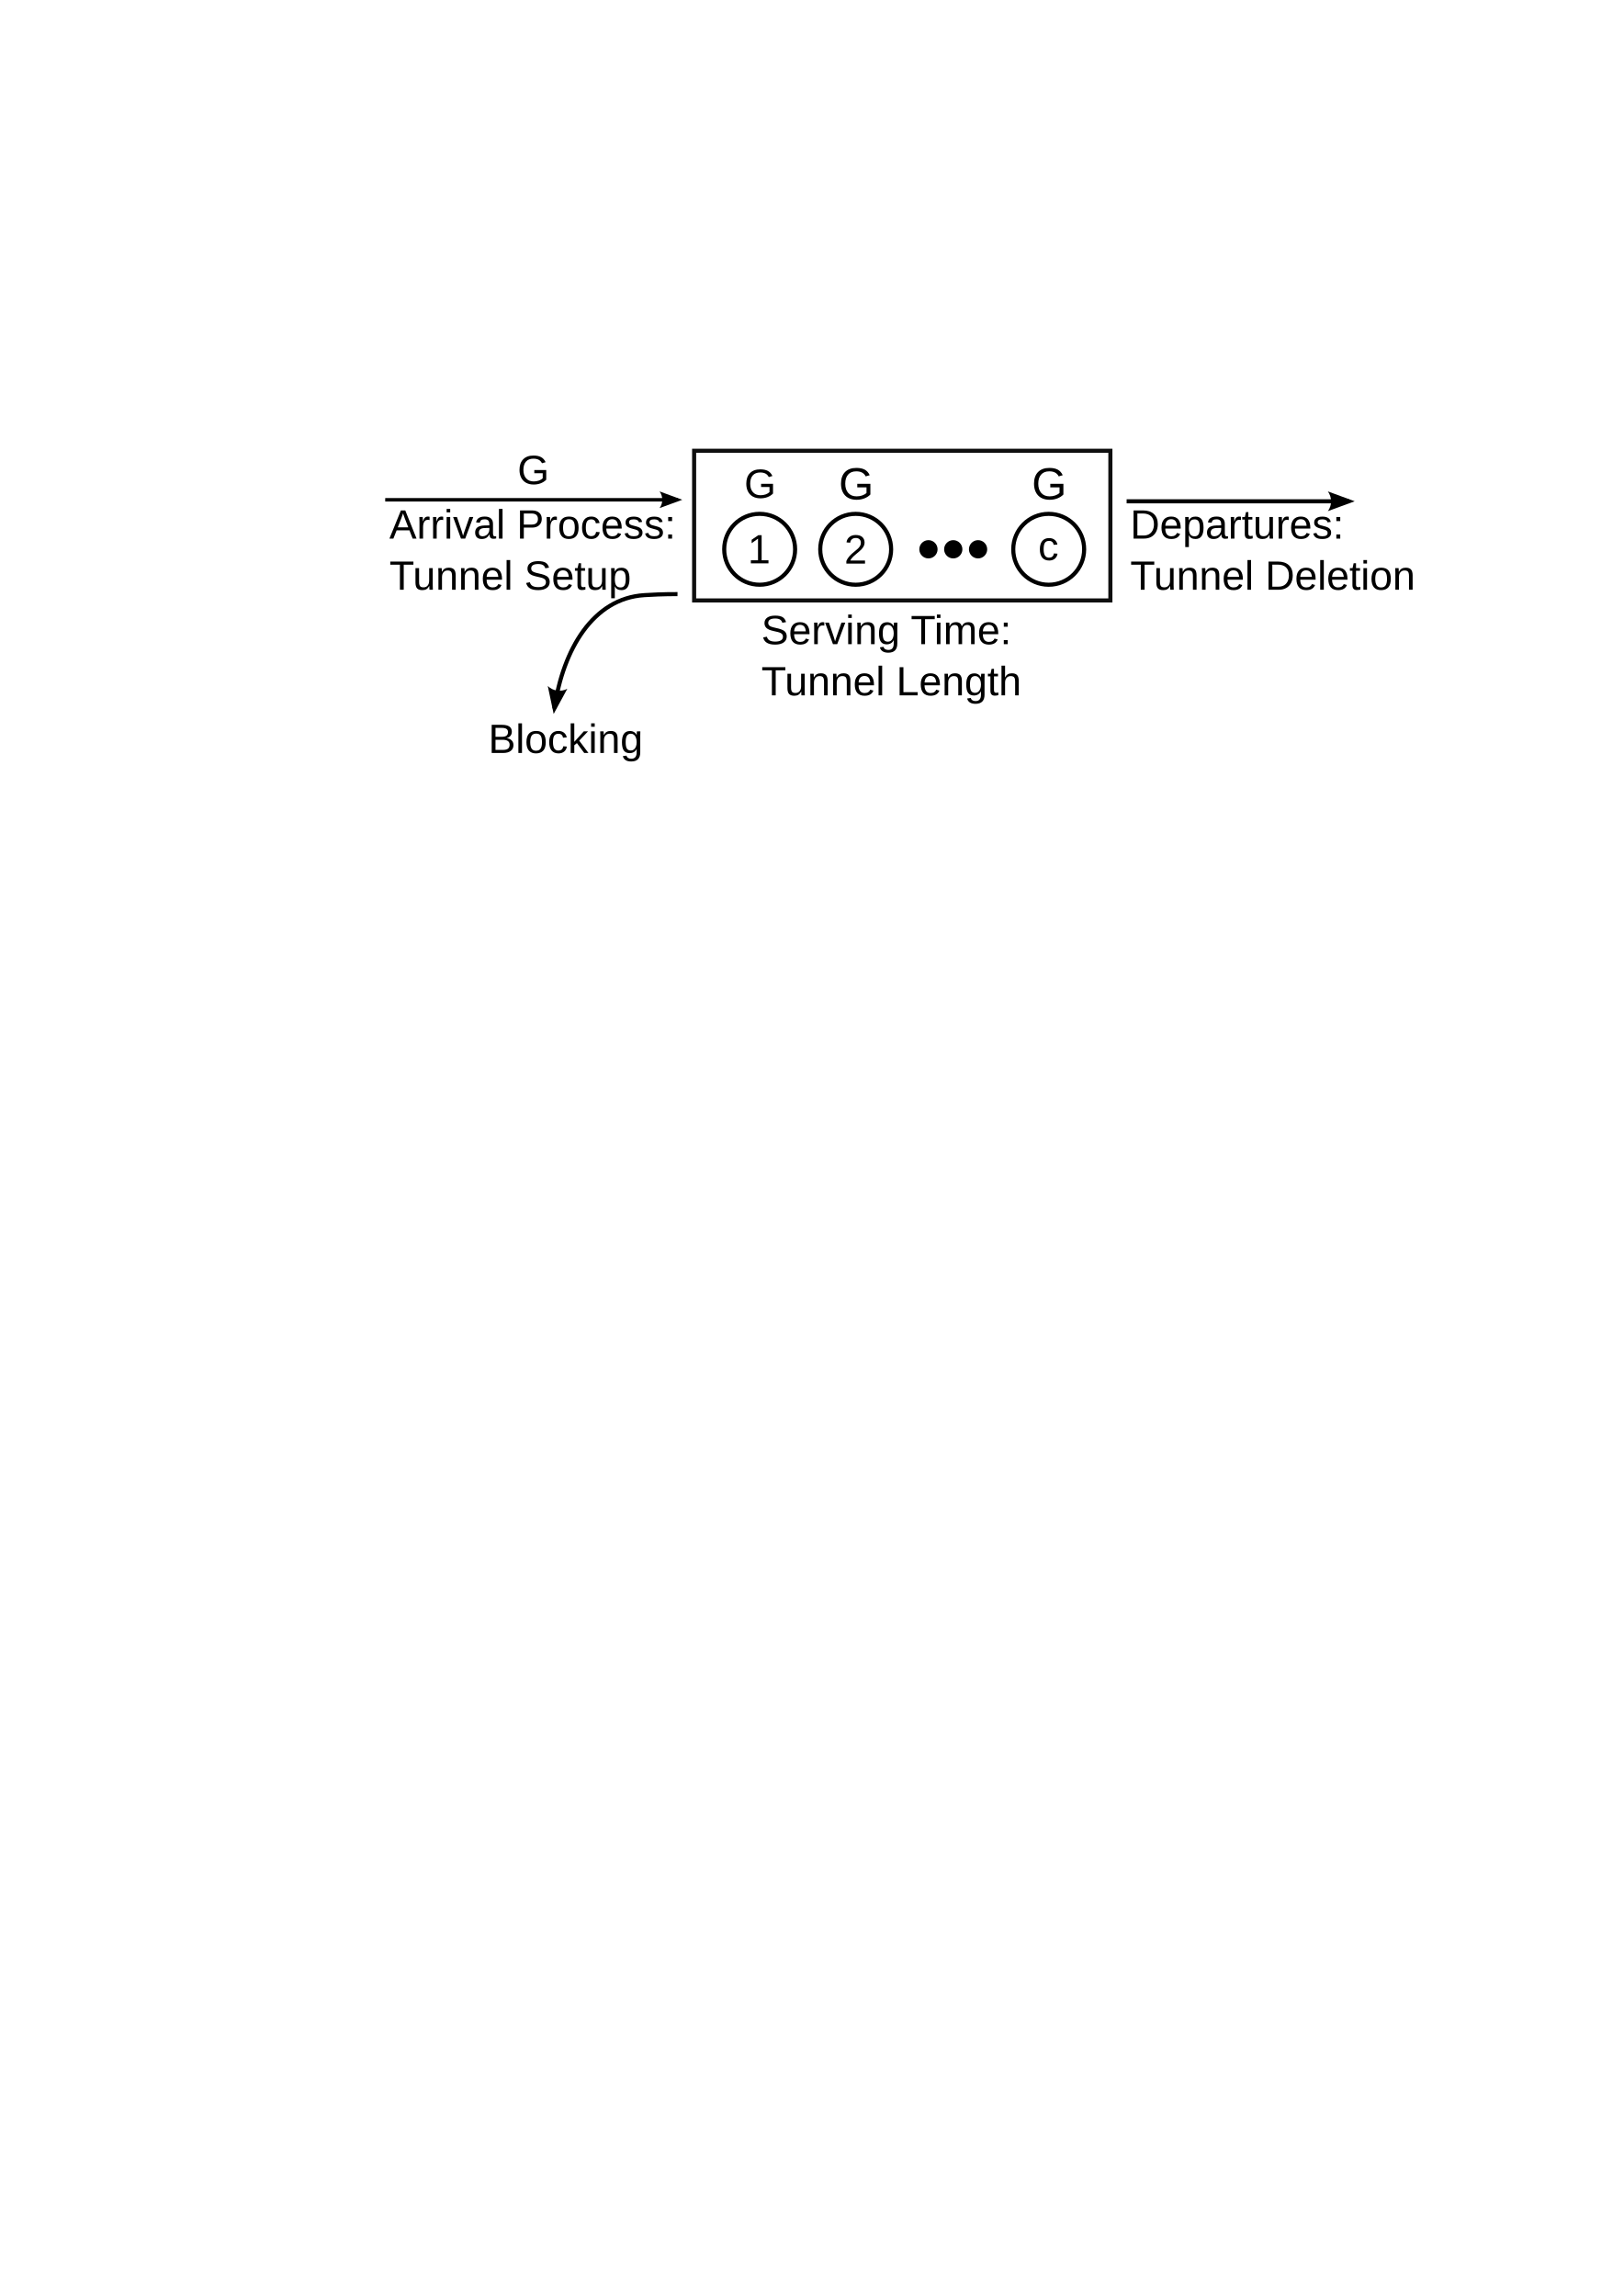
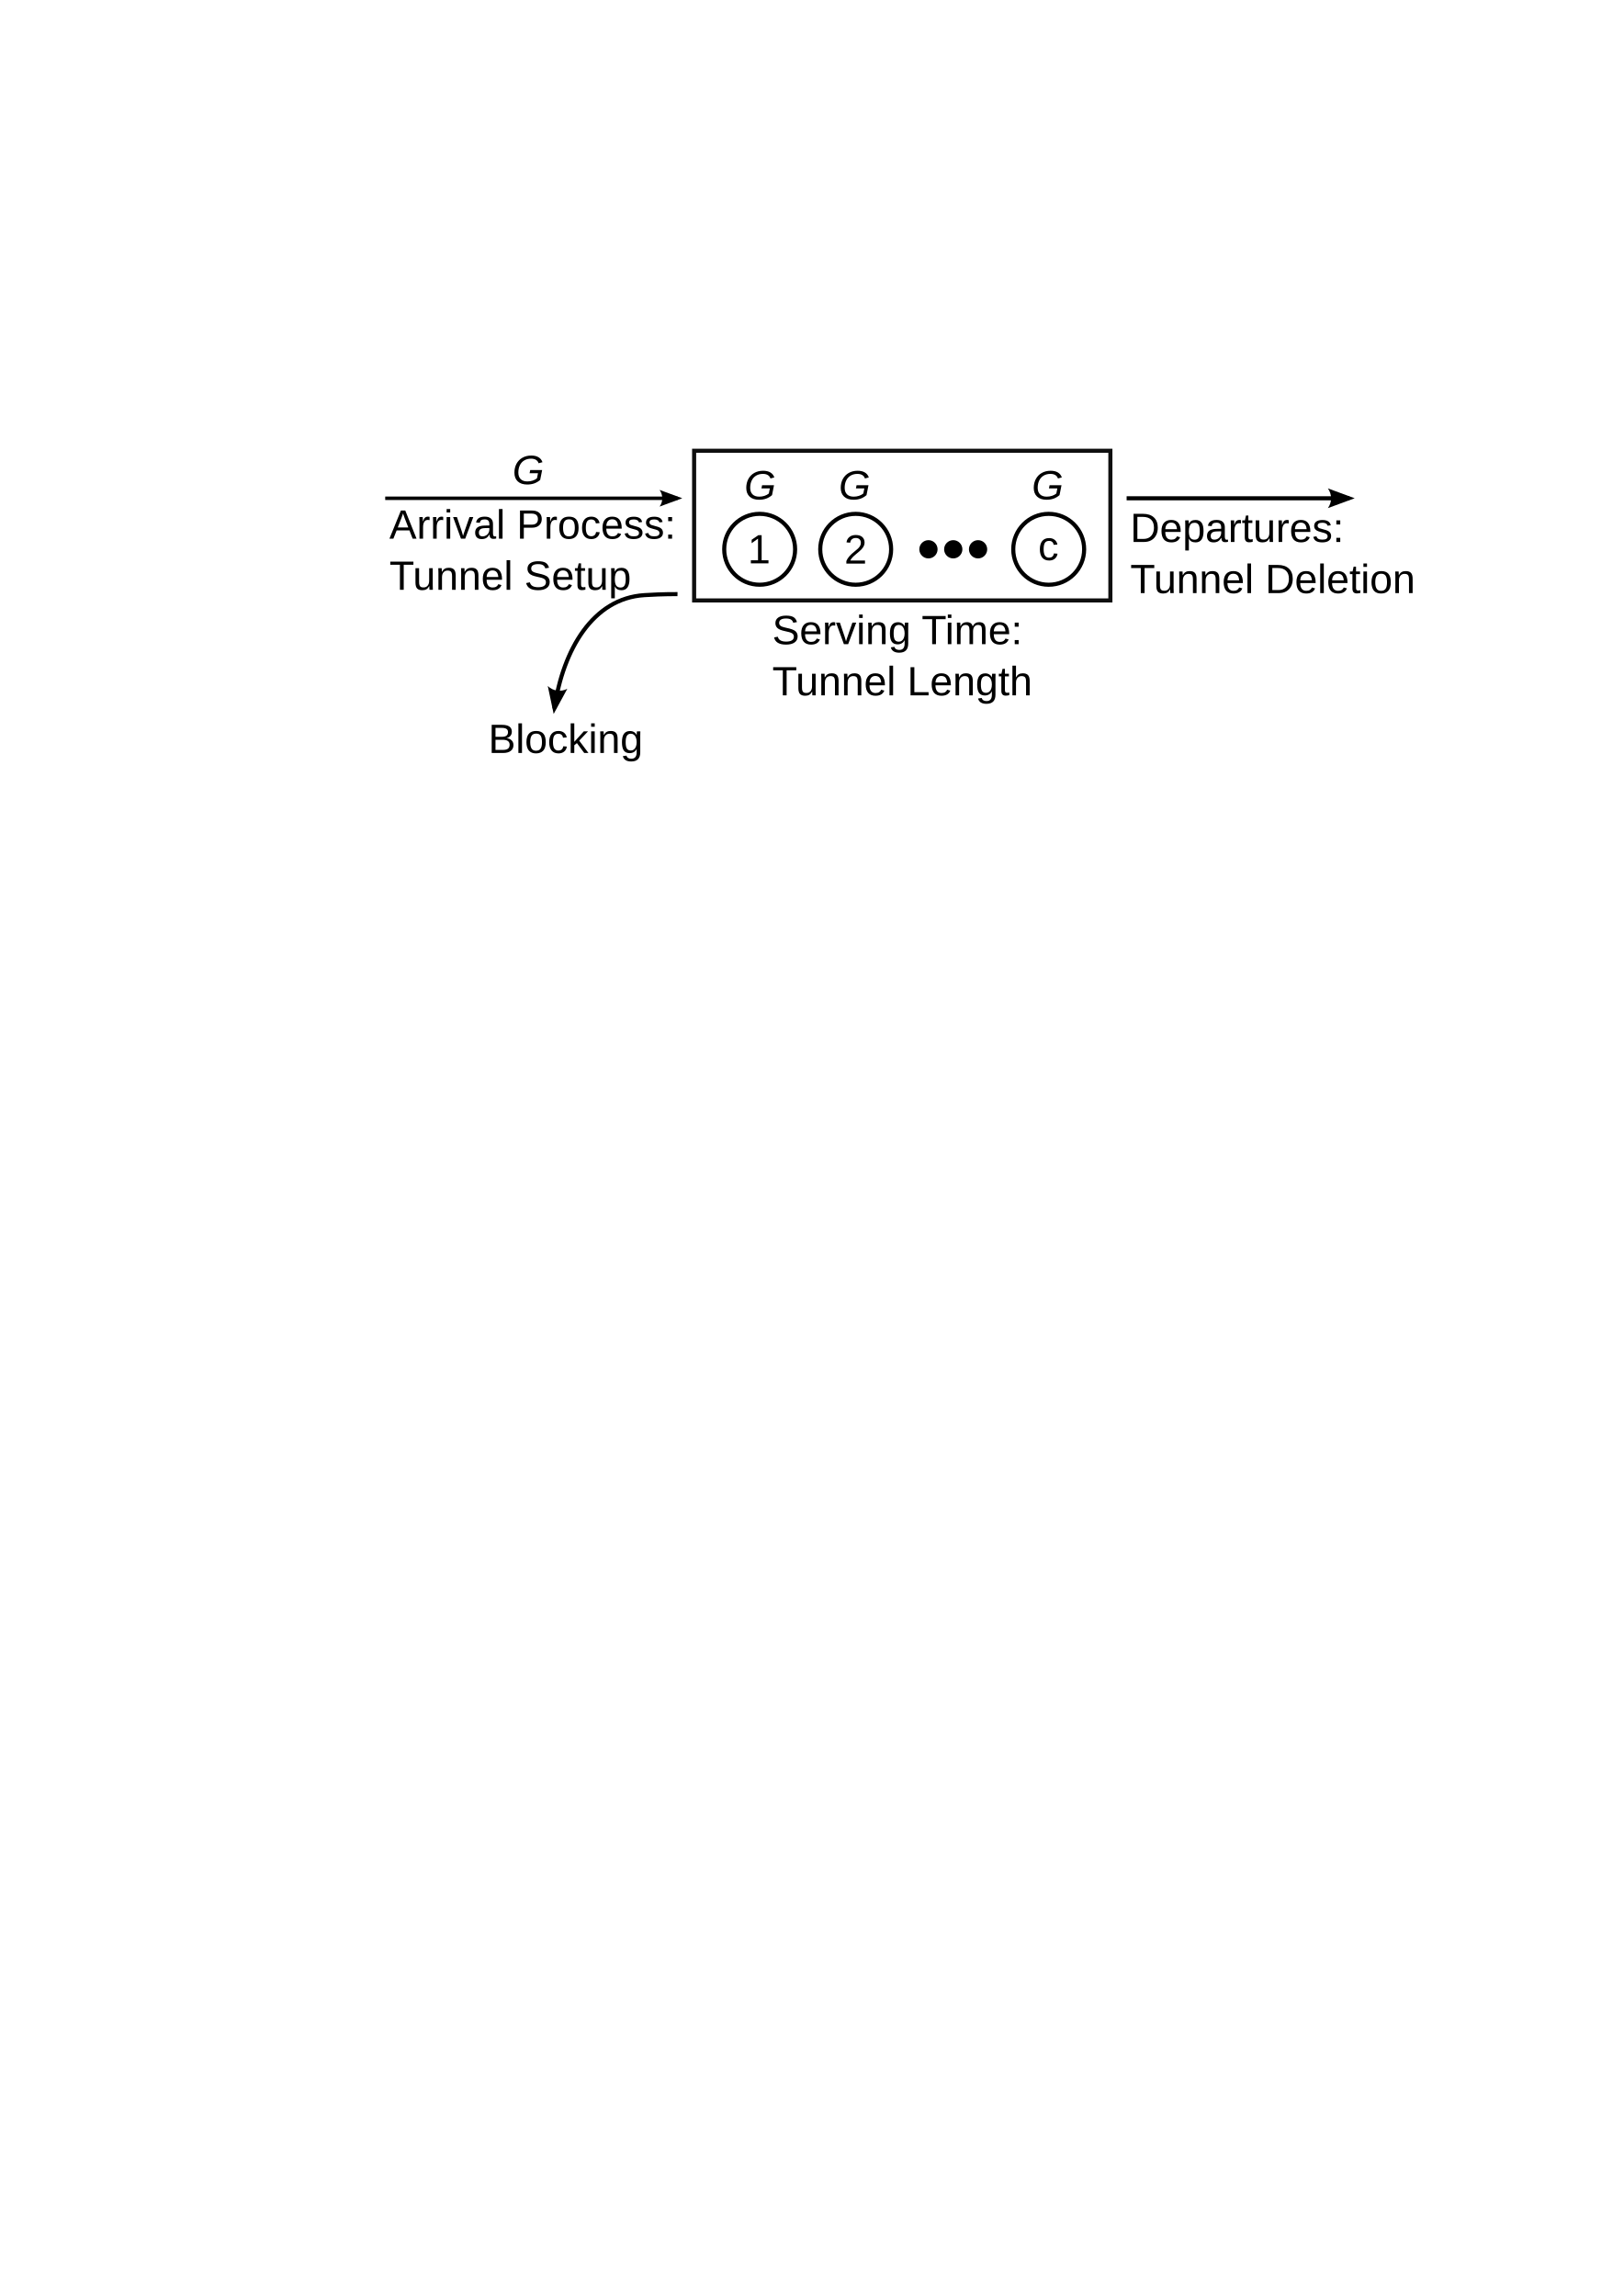
<svg xmlns="http://www.w3.org/2000/svg" width="210mm" height="297mm" id="svg2" version="1.1">
  <defs id="defs4">
    <marker orient="auto" refY="0.0" refX="0.0" id="Arrow2Mend" style="overflow:visible;">
      <path id="path3931" style="fill-rule:evenodd;stroke-width:0.625;stroke-linejoin:round;" d="M 8.719,4.034 L -2.207,0.016 L 8.719,-4.002 C 6.973,-1.63 6.983,1.616 8.719,4.034 z " transform="scale(0.6) rotate(180) translate(0,0)" />
    </marker>
    <marker orient="auto" refY="0" refX="0" id="Arrow2Mend-8" style="overflow:visible">
      <path id="path3931-4" style="fill-rule:evenodd;stroke-width:0.625;stroke-linejoin:round" d="M 8.719,4.034 -2.207,0.016 8.719,-4.002 c -1.745,2.372 -1.735,5.617 -6e-7,8.035 z" transform="scale(-0.6,-0.6)" />
    </marker>
  </defs>
  <g id="layer1">
    <rect style="opacity:0.94;fill:none;stroke:#000000;stroke-width:2;stroke-miterlimit:4;stroke-opacity:1;stroke-dasharray:none" id="rect3854" width="203.469" height="73.176" x="339.304" y="220.378" rx="0" />
    <text xml:space="preserve" style="font-size:22px;font-style:normal;font-weight:normal;line-height:125%;letter-spacing:0px;word-spacing:0px;fill:#000000;fill-opacity:1;stroke:none;font-family:Sans" x="409.99" y="244.124" id="text2987">
-       <tspan id="tspan2989" x="409.99" y="244.124" style="font-style:normal;font-variant:normal;font-weight:normal;font-stretch:normal;font-family:Liberation Sans;-inkscape-font-specification:Liberation Sans">G</tspan>
+       <tspan id="tspan2989" x="409.99" y="244.124" style="font-style:oblique;font-variant:normal;font-weight:normal;font-stretch:normal;font-family:Liberation Sans;-inkscape-font-specification:Liberation Sans Oblique;font-size:20px">G</tspan>
    </text>
-     <text xml:space="preserve" style="font-size:22px;font-style:normal;font-weight:normal;line-height:125%;letter-spacing:0px;word-spacing:0px;fill:#000000;fill-opacity:1;stroke:none;font-family:Sans" x="363.804" y="243.435" id="text2987-5">
-       <tspan id="tspan2989-6" x="363.804" y="243.435" style="font-size:20px;font-style:normal;font-variant:normal;font-weight:normal;font-stretch:normal;font-family:Liberation Sans;-inkscape-font-specification:Liberation Sans">G</tspan>
+     <text xml:space="preserve" style="font-size:22px;font-style:normal;font-weight:normal;line-height:125%;letter-spacing:0px;word-spacing:0px;fill:#000000;fill-opacity:1;stroke:none;font-family:Sans" x="363.804" y="244.124" id="text2987-5">
+       <tspan id="tspan2989-6" x="363.804" y="244.124" style="font-size:20px;font-style:oblique;font-variant:normal;font-weight:normal;font-stretch:normal;font-family:Liberation Sans;-inkscape-font-specification:Liberation Sans Oblique">G</tspan>
    </text>
    <text xml:space="preserve" style="font-size:22px;font-style:normal;font-weight:normal;line-height:125%;letter-spacing:0px;word-spacing:0px;fill:#000000;fill-opacity:1;stroke:none;font-family:Sans" x="504.339" y="244.124" id="text2987-50">
-       <tspan id="tspan2989-8" x="504.339" y="244.124" style="font-style:normal;font-variant:normal;font-weight:normal;font-stretch:normal;font-family:Liberation Sans;-inkscape-font-specification:Liberation Sans">G</tspan>
+       <tspan id="tspan2989-8" x="504.339" y="244.124" style="font-style:oblique;font-variant:normal;font-weight:normal;font-stretch:normal;font-family:Liberation Sans;-inkscape-font-specification:Liberation Sans Oblique;font-size:20px">G</tspan>
    </text>
    <g id="g3831" transform="translate(-12,9.504951)">
      <path transform="translate(-31.68317,-95.79208)" d="m 500.99,354.837 c 0,1.914 -1.551,3.465 -3.465,3.465 -1.914,0 -3.465,-1.551 -3.465,-3.465 0,-1.914 1.551,-3.465 3.465,-3.465 1.914,0 3.465,1.551 3.465,3.465 z" id="path3036" style="fill:#000000;fill-opacity:1;stroke:#000000;stroke-width:2;stroke-miterlimit:4;stroke-opacity:1;stroke-dasharray:none" />
      <path transform="translate(-7.42574,-95.79208)" d="m 500.99,354.837 c 0,1.914 -1.551,3.465 -3.465,3.465 -1.914,0 -3.465,-1.551 -3.465,-3.465 0,-1.914 1.551,-3.465 3.465,-3.465 1.914,0 3.465,1.551 3.465,3.465 z" id="path3036-2" style="fill:#000000;fill-opacity:1;stroke:#000000;stroke-width:2;stroke-miterlimit:4;stroke-opacity:1;stroke-dasharray:none" />
      <path transform="translate(-19.55447,-95.79208)" d="m 500.99,354.837 c 0,1.914 -1.551,3.465 -3.465,3.465 -1.914,0 -3.465,-1.551 -3.465,-3.465 0,-1.914 1.551,-3.465 3.465,-3.465 1.914,0 3.465,1.551 3.465,3.465 z" id="path3036-0" style="fill:#000000;fill-opacity:1;stroke:#000000;stroke-width:2;stroke-miterlimit:4;stroke-opacity:1;stroke-dasharray:none" />
    </g>
    <g id="g3965" transform="translate(0,10)">
      <path transform="translate(213.4176,4.698074)" d="m 175.248,253.847 c 0,9.569 -7.757,17.327 -17.327,17.327 -9.569,0 -17.327,-7.757 -17.327,-17.327 0,-9.569 7.757,-17.327 17.327,-17.327 9.569,0 17.327,7.757 17.327,17.327 z" id="path2985-4" style="fill:none;stroke:#000000;stroke-width:2;stroke-miterlimit:4;stroke-opacity:1;stroke-dasharray:none" />
      <text id="text3856" y="265.425" x="365.503" style="font-size:18px;font-style:normal;font-weight:normal;line-height:125%;letter-spacing:0px;word-spacing:0px;fill:#000000;fill-opacity:1;stroke:none;font-family:Sans" xml:space="preserve">
        <tspan y="265.425" x="365.503" id="tspan3858" style="font-size:20px;font-style:normal;font-variant:normal;font-weight:normal;font-stretch:normal;font-family:Liberation Sans;-inkscape-font-specification:Liberation Sans">1</tspan>
      </text>
    </g>
    <g id="g3970" transform="translate(0,10)">
      <path transform="translate(260.3564,4.702968)" d="m 175.248,253.847 c 0,9.569 -7.757,17.327 -17.327,17.327 -9.569,0 -17.327,-7.757 -17.327,-17.327 0,-9.569 7.757,-17.327 17.327,-17.327 9.569,0 17.327,7.757 17.327,17.327 z" id="path2985" style="fill:none;stroke:#000000;stroke-width:2;stroke-miterlimit:4;stroke-opacity:1;stroke-dasharray:none" />
      <text id="text3860" y="265.533" x="412.716" style="font-size:18px;font-style:normal;font-weight:normal;line-height:125%;letter-spacing:0px;word-spacing:0px;fill:#000000;fill-opacity:1;stroke:none;font-family:Sans" xml:space="preserve">
        <tspan y="265.533" x="412.716" id="tspan3862" style="font-size:20px;font-style:normal;font-variant:normal;font-weight:normal;font-stretch:normal;font-family:Liberation Sans;-inkscape-font-specification:Liberation Sans">2</tspan>
      </text>
    </g>
    <g id="g3975" transform="translate(0,10)">
      <path transform="translate(354.706,4.702968)" d="m 175.248,253.847 c 0,9.569 -7.757,17.327 -17.327,17.327 -9.569,0 -17.327,-7.757 -17.327,-17.327 0,-9.569 7.757,-17.327 17.327,-17.327 9.569,0 17.327,7.757 17.327,17.327 z" id="path2985-9" style="fill:none;stroke:#000000;stroke-width:2;stroke-miterlimit:4;stroke-opacity:1;stroke-dasharray:none" />
      <text id="text3864" y="263.834" x="507.466" style="font-size:18px;font-style:normal;font-weight:normal;line-height:125%;letter-spacing:0px;word-spacing:0px;fill:#000000;fill-opacity:1;stroke:none;font-family:Sans" xml:space="preserve">
        <tspan y="263.834" x="507.466" id="tspan3866" style="font-size:20px;font-style:normal;font-variant:normal;font-weight:normal;font-stretch:normal;font-family:Liberation Sans;-inkscape-font-specification:Liberation Sans">c</tspan>
      </text>
    </g>
-     <path style="fill:none;stroke:#000000;stroke-width:1.693;stroke-linecap:butt;stroke-linejoin:miter;stroke-miterlimit:4;stroke-opacity:1;stroke-dasharray:none;marker-end:url(#Arrow2Mend)" d="m 188.299,244.349 142.967,0" id="path3894" />
+     <path style="fill:none;stroke:#000000;stroke-width:1.693;stroke-linecap:butt;stroke-linejoin:miter;stroke-miterlimit:4;stroke-opacity:1;stroke-dasharray:none;marker-end:url(#Arrow2Mend)" d="m 188.299,243.61 142.967,0" id="path3894" />
    <path style="fill:none;stroke:#000000;stroke-width:2;stroke-linecap:butt;stroke-linejoin:miter;stroke-miterlimit:4;stroke-opacity:1;stroke-dasharray:none;marker-end:url(#Arrow2Mend)" d="m 331.173,290.471 c 0,0 -6.432,-0.121 -16.231,0.496 -25.006,1.574 -39.715,26.442 -43.937,55.458" id="path4352" />
    <text xml:space="preserve" style="font-size:18px;font-style:normal;font-weight:normal;line-height:125%;letter-spacing:0px;word-spacing:0px;fill:#000000;fill-opacity:1;stroke:none;font-family:Sans" x="238.71" y="368.132" id="text4718">
      <tspan id="tspan4720" x="238.71" y="368.132" style="font-style:normal;font-variant:normal;font-weight:normal;font-stretch:normal;font-family:Liberation Sans;-inkscape-font-specification:Liberation Sans;font-size:20px">Blocking</tspan>
    </text>
-     <path style="fill:none;stroke:#000000;stroke-width:2;stroke-linecap:butt;stroke-linejoin:miter;stroke-miterlimit:4;stroke-opacity:1;stroke-dasharray:none;marker-end:url(#Arrow2Mend)" d="m 550.719,245.091 108.836,0" id="path3894-5" />
-     <text xml:space="preserve" style="font-size:18px;font-style:normal;font-weight:normal;line-height:125%;letter-spacing:0px;word-spacing:0px;fill:#000000;fill-opacity:1;stroke:none;font-family:Sans" x="190.322" y="263.311" id="text4746">
-       <tspan x="190.322" y="263.311" id="tspan4762" style="font-size:20px;font-style:normal;font-variant:normal;font-weight:normal;font-stretch:normal;font-family:Liberation Sans;-inkscape-font-specification:Liberation Sans">Arrival Process:</tspan>
-       <tspan x="190.322" y="288.311" style="font-size:20px;font-style:normal;font-variant:normal;font-weight:normal;font-stretch:normal;font-family:Liberation Sans;-inkscape-font-specification:Liberation Sans" id="tspan3986">Tunnel Setup</tspan>
+     <path style="fill:none;stroke:#000000;stroke-width:2;stroke-linecap:butt;stroke-linejoin:miter;stroke-miterlimit:4;stroke-opacity:1;stroke-dasharray:none;marker-end:url(#Arrow2Mend)" d="m 550.719,243.613 108.836,0" id="path3894-5" />
+     <text xml:space="preserve" style="font-size:18px;font-style:normal;font-weight:normal;line-height:125%;letter-spacing:0px;word-spacing:0px;fill:#000000;fill-opacity:1;stroke:none;font-family:Sans" x="190.322" y="263.356" id="text4746">
+       <tspan x="190.322" y="263.356" id="tspan4762" style="font-size:20px;font-style:normal;font-variant:normal;font-weight:normal;font-stretch:normal;font-family:Liberation Sans;-inkscape-font-specification:Liberation Sans">Arrival Process:</tspan>
+       <tspan x="190.322" y="288.356" style="font-size:20px;font-style:normal;font-variant:normal;font-weight:normal;font-stretch:normal;font-family:Liberation Sans;-inkscape-font-specification:Liberation Sans" id="tspan3986">Tunnel Setup</tspan>
    </text>
-     <text xml:space="preserve" style="font-size:18px;font-style:normal;font-weight:normal;line-height:125%;letter-spacing:0px;word-spacing:0px;fill:#000000;fill-opacity:1;stroke:none;font-family:Sans" x="552.468" y="263.311" id="text4750">
-       <tspan id="tspan4752" x="552.468" y="263.311" style="font-size:20px;font-style:normal;font-variant:normal;font-weight:normal;font-stretch:normal;font-family:Liberation Sans;-inkscape-font-specification:Liberation Sans">Departures:</tspan>
-       <tspan x="552.468" y="288.311" id="tspan4764" style="font-size:20px;font-style:normal;font-variant:normal;font-weight:normal;font-stretch:normal;font-family:Liberation Sans;-inkscape-font-specification:Liberation Sans">Tunnel Deletion</tspan>
+     <text xml:space="preserve" style="font-size:18px;font-style:normal;font-weight:normal;line-height:125%;letter-spacing:0px;word-spacing:0px;fill:#000000;fill-opacity:1;stroke:none;font-family:Sans" x="552.468" y="264.967" id="text4750">
+       <tspan id="tspan4752" x="552.468" y="264.967" style="font-size:20px;font-style:normal;font-variant:normal;font-weight:normal;font-stretch:normal;font-family:Liberation Sans;-inkscape-font-specification:Liberation Sans">Departures:</tspan>
+       <tspan x="552.468" y="289.967" id="tspan4764" style="font-size:20px;font-style:normal;font-variant:normal;font-weight:normal;font-stretch:normal;font-family:Liberation Sans;-inkscape-font-specification:Liberation Sans">Tunnel Deletion</tspan>
    </text>
-     <text xml:space="preserve" style="font-size:22px;font-style:normal;font-weight:normal;line-height:125%;letter-spacing:0px;word-spacing:0px;fill:#000000;fill-opacity:1;stroke:none;font-family:Sans" x="252.947" y="236.684" id="text4758">
-       <tspan id="tspan4760" x="252.947" y="236.684" style="font-size:20px;font-style:normal;font-variant:normal;font-weight:normal;font-stretch:normal;font-family:Liberation Sans;-inkscape-font-specification:Liberation Sans">G</tspan>
+     <text xml:space="preserve" style="font-size:22px;font-style:normal;font-weight:normal;line-height:125%;letter-spacing:0px;word-spacing:0px;fill:#000000;fill-opacity:1;stroke:none;font-family:Sans" x="250.468" y="236.684" id="text4758">
+       <tspan id="tspan4760" x="250.468" y="236.684" style="font-size:20px;font-style:oblique;font-variant:normal;font-weight:normal;font-stretch:normal;font-family:Liberation Sans;-inkscape-font-specification:Liberation Sans Oblique">G</tspan>
    </text>
-     <text xml:space="preserve" style="font-size:18px;font-style:normal;font-weight:normal;line-height:125%;letter-spacing:0px;word-spacing:0px;fill:#000000;fill-opacity:1;stroke:none;font-family:Sans" x="372.144" y="314.946" id="text4766">
-       <tspan id="tspan4768" x="372.144" y="314.946" style="font-size:20px;font-style:normal;font-variant:normal;font-weight:normal;font-stretch:normal;font-family:Liberation Sans;-inkscape-font-specification:Liberation Sans">Serving Time:</tspan>
-       <tspan x="372.144" y="339.946" id="tspan4770" style="font-size:20px;font-style:normal;font-variant:normal;font-weight:normal;font-stretch:normal;font-family:Liberation Sans;-inkscape-font-specification:Liberation Sans">Tunnel Length</tspan>
+     <text xml:space="preserve" style="font-size:18px;font-style:normal;font-weight:normal;line-height:125%;letter-spacing:0px;word-spacing:0px;fill:#000000;fill-opacity:1;stroke:none;font-family:Sans" x="377.484" y="314.946" id="text4766">
+       <tspan id="tspan4768" x="377.484" y="314.946" style="font-size:20px;font-style:normal;font-variant:normal;font-weight:normal;font-stretch:normal;font-family:Liberation Sans;-inkscape-font-specification:Liberation Sans">Serving Time:</tspan>
+       <tspan x="377.484" y="339.946" id="tspan4770" style="font-size:20px;font-style:normal;font-variant:normal;font-weight:normal;font-stretch:normal;font-family:Liberation Sans;-inkscape-font-specification:Liberation Sans">Tunnel Length</tspan>
    </text>
  </g>
</svg>
